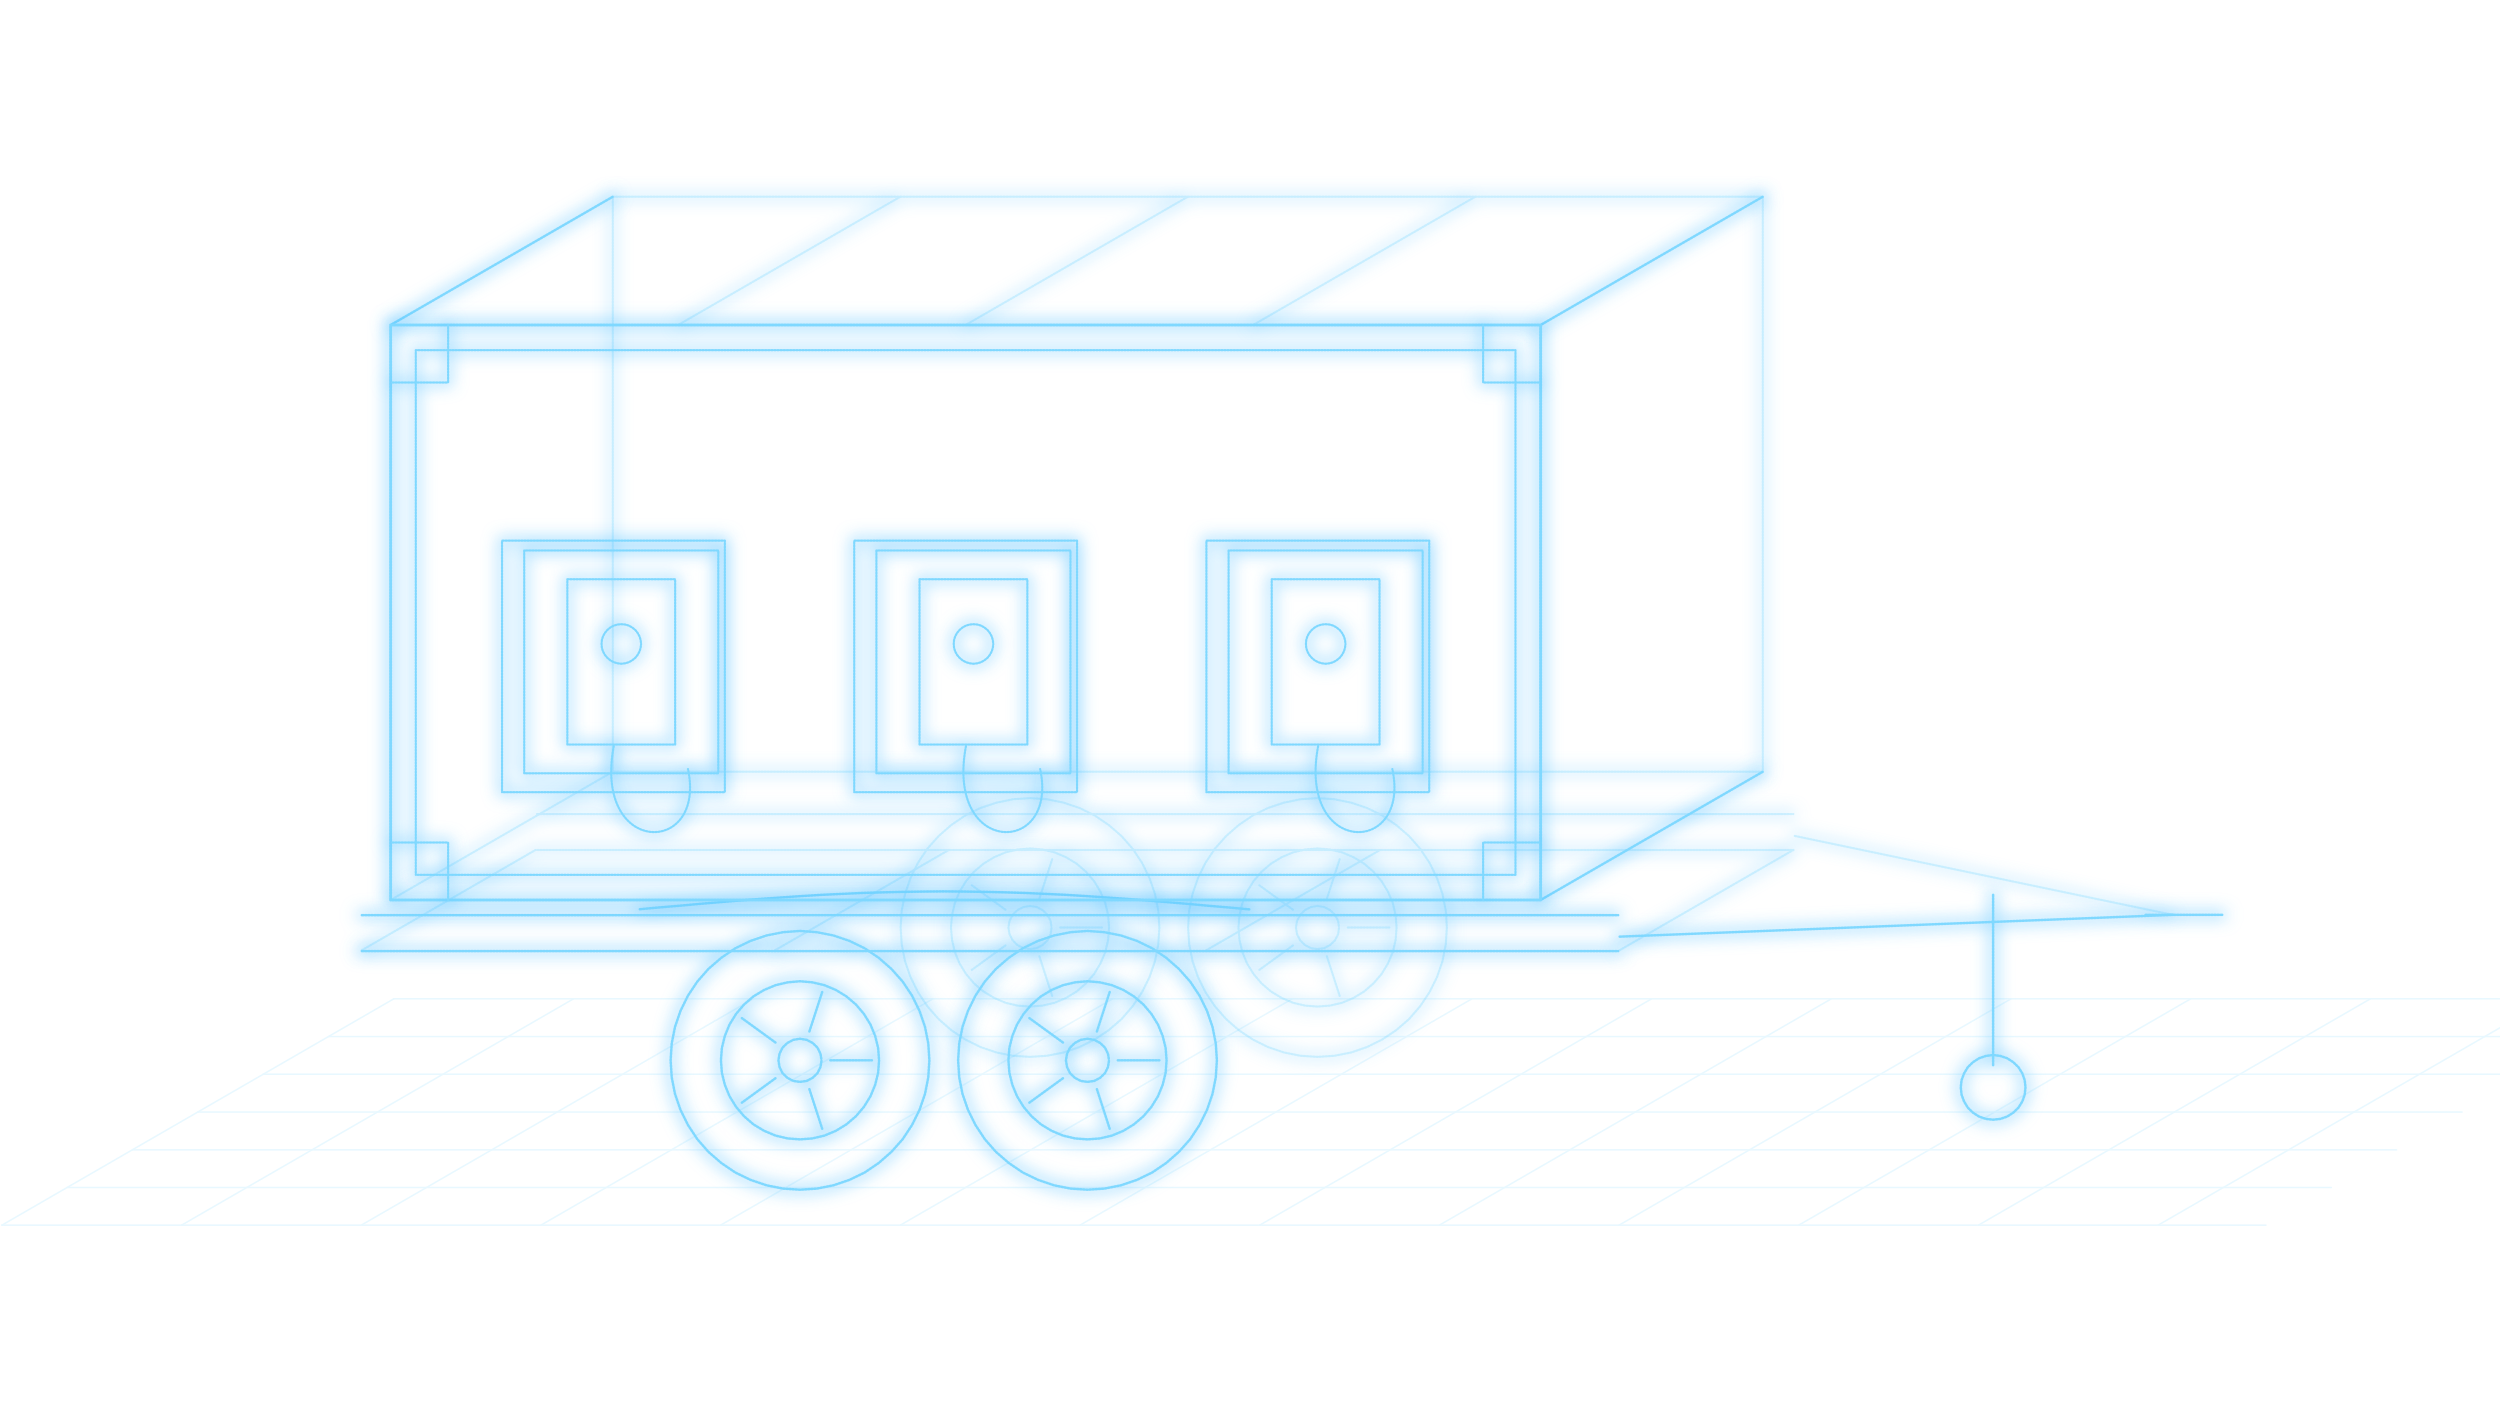
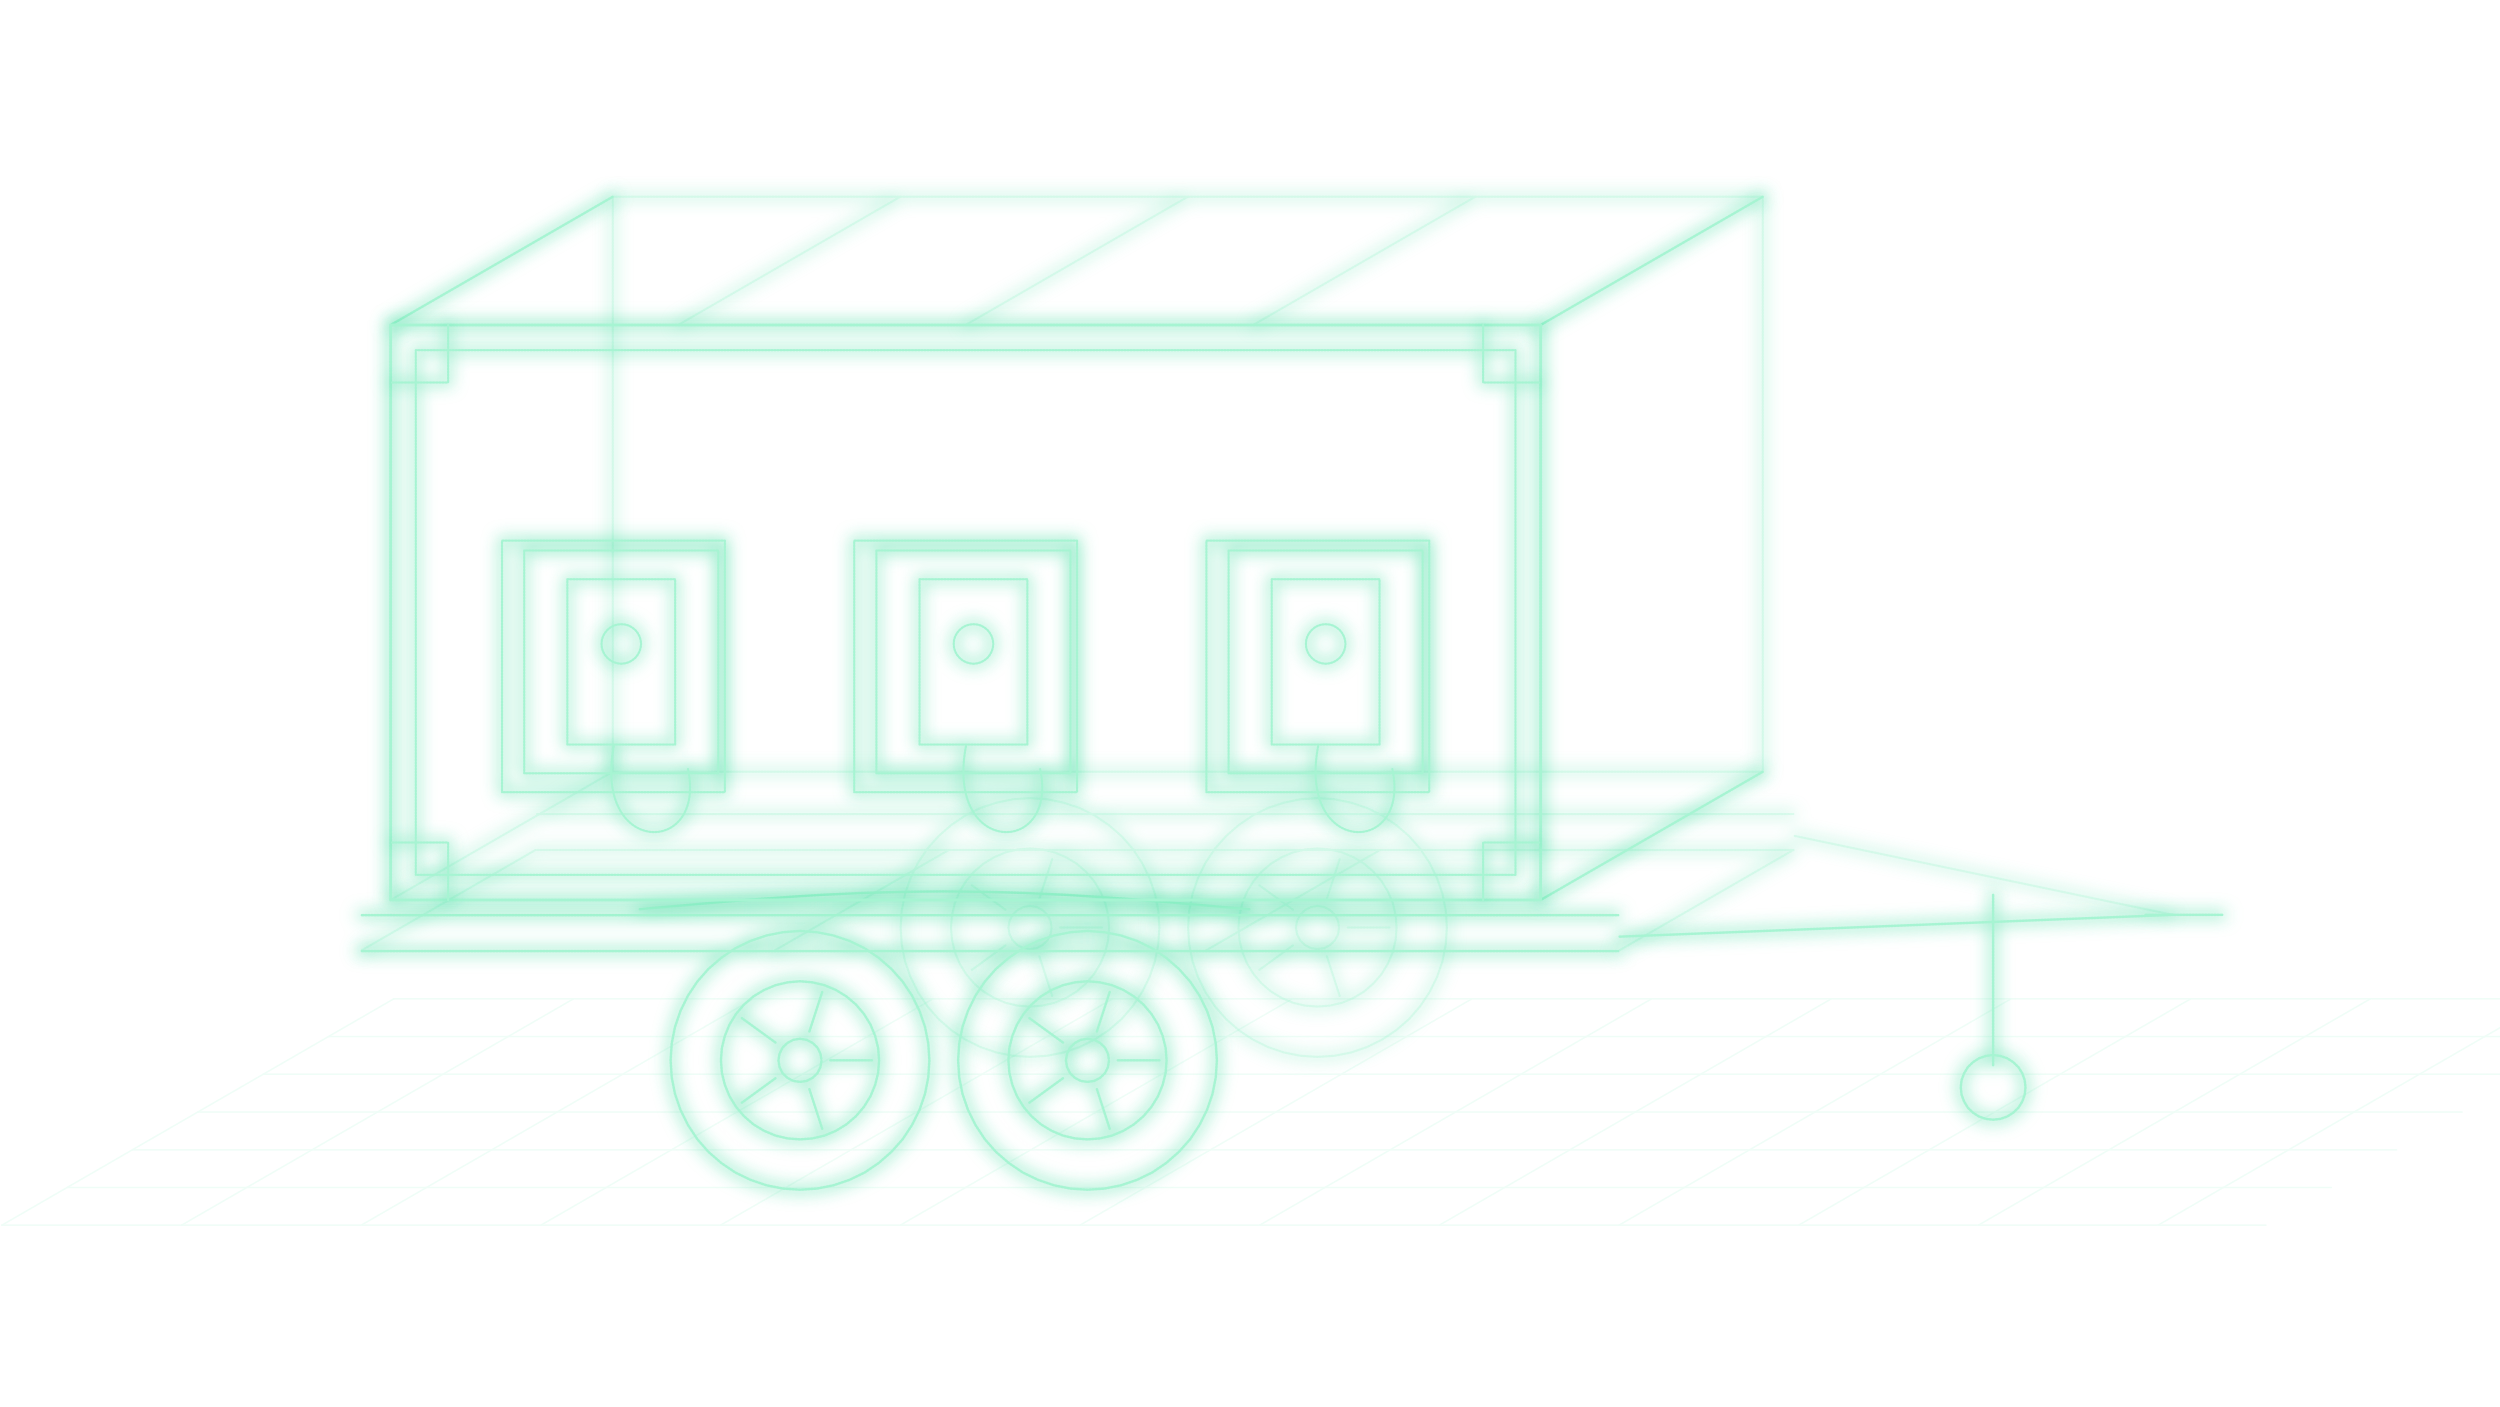
<svg xmlns="http://www.w3.org/2000/svg" viewBox="0 0 1600 900" width="1600" height="900">
  <style>
-     .w { fill: none; stroke: #7fd8ff; stroke-linecap: round; stroke-linejoin: round; }
-     .glow { fill: none; stroke: #3fb8ff; stroke-linecap: round; filter: url(#blur); opacity: .55; }
+     .w { fill: none; stroke: #a6f4d2; stroke-linecap: round; stroke-linejoin: round; }
+     .glow { fill: none; stroke: #2fd896; stroke-linecap: round; filter: url(#blur); opacity: .55; }
    .back { opacity: .32; }
    .faint { opacity: .18; }
-     .t { fill: #7fd8ff; font: 400 30px 'Unbounded', 'Segoe UI', Arial, sans-serif; letter-spacing: .5px; }
-     .node { fill: #eaf8ff; }
+     .t { fill: #a6f4d2; font: 400 30px 'Unbounded', 'Segoe UI', Arial, sans-serif; letter-spacing: .5px; }
+     .node { fill: #f0fff8; }
    .draw { stroke-dasharray: 1; stroke-dashoffset: 1; animation: draw 2.2s cubic-bezier(.4,.1,.2,1) forwards; }
    .fade { opacity: 0; animation: fade 1.2s ease-out 1.6s forwards; }
    .d1 { animation-delay: .1s; } .d2 { animation-delay: .5s; } .d3 { animation-delay: .9s; } .d4 { animation-delay: 1.3s; }
    @keyframes draw { to { stroke-dashoffset: 0; } }
    @keyframes fade { to { opacity: 1; } }
    @media (prefers-reduced-motion: reduce) { .draw { animation: none; stroke-dashoffset: 0; } .fade { animation: none; opacity: 1; } }
  </style>
  <defs>
    <filter id="blur" x="-20%" y="-20%" width="140%" height="140%">
      <feGaussianBlur stdDeviation="5" />
    </filter>
  </defs>
  <g class="w faint" stroke-width="1">
    <path d="M1.2 784.1 L1450.2 784.1" />
    <path d="M43 760 L1492 760" />
    <path d="M84.8 735.9 L1533.8 735.9" />
    <path d="M126.7 711.7 L1575.7 711.7" />
    <path d="M168.5 687.5 L1617.5 687.5" />
    <path d="M210.3 663.4 L1659.3 663.4" />
    <path d="M252.1 639.2 L1701.1 639.2" />
    <path d="M1.2 784.1 L252.1 639.2" />
    <path d="M116.2 784.1 L367.1 639.2" />
    <path d="M231.2 784.1 L482.1 639.2" />
    <path d="M346.2 784.1 L597.1 639.2" />
    <path d="M461.2 784.1 L712.1 639.2" />
    <path d="M576.2 784.1 L827.1 639.2" />
    <path d="M691.2 784.1 L942.1 639.2" />
    <path d="M806.2 784.1 L1057.1 639.2" />
    <path d="M921.2 784.1 L1172.1 639.2" />
    <path d="M1036.2 784.1 L1287.1 639.2" />
    <path d="M1151.2 784.1 L1402.1 639.2" />
    <path d="M1266.2 784.1 L1517.1 639.2" />
    <path d="M1381.2 784.1 L1632.1 639.2" />
  </g>
  <g class="glow back" stroke-width="4.2">
    <path pathLength="1" d="M392.2 493.9 L1128.2 493.9 L1128.2 125.9 L392.2 125.9 Z" />
    <path pathLength="1" d="M250 576 L392.2 493.9" />
    <path pathLength="1" d="M434 208 L576.2 125.9" />
    <path pathLength="1" d="M618 208 L760.2 125.9" />
    <path pathLength="1" d="M802 208 L944.2 125.9" />
    <path pathLength="1" d="M342.7 521 L1147.7 521" />
    <path pathLength="1" d="M342.7 544 L1147.7 544" />
    <path pathLength="1" d="M230.6 608.7 L342.7 544" />
    <path pathLength="1" d="M495.1 608.7 L607.2 544" />
    <path pathLength="1" d="M771.1 608.7 L883.2 544" />
    <path pathLength="1" d="M1035.6 608.7 L1147.7 544" />
    <path pathLength="1" d="M1147.7 534.8 L1390.6 585.5" />
    <path pathLength="1" d="M742 593.6 L741.3 582.8 L739.2 572.2 L735.7 562 L730.9 552.2 L724.9 543.2 L717.8 535.1 L709.6 528 L700.6 521.9 L690.9 517.1 L680.7 513.7 L670 511.5 L659.2 510.8 L648.4 511.5 L637.8 513.7 L627.5 517.1 L617.8 521.9 L608.8 528 L600.7 535.1 L593.5 543.2 L587.5 552.2 L582.7 562 L579.2 572.2 L577.1 582.8 L576.4 593.6 L577.1 604.4 L579.2 615.1 L582.7 625.3 L587.5 635 L593.5 644 L600.7 652.2 L608.8 659.3 L617.8 665.3 L627.5 670.1 L637.8 673.6 L648.4 675.7 L659.2 676.4 L670 675.7 L680.7 673.6 L690.9 670.1 L700.6 665.3 L709.6 659.3 L717.8 652.2 L724.9 644 L730.9 635 L735.7 625.3 L739.2 615.1 L741.3 604.4 Z" />
    <path pathLength="1" d="M709.8 593.6 L709.2 585.7 L707.4 578 L704.3 570.7 L700.2 563.9 L695 557.9 L689 552.7 L682.2 548.6 L674.9 545.5 L667.1 543.7 L659.2 543 L651.3 543.7 L643.6 545.5 L636.3 548.6 L629.5 552.7 L623.4 557.9 L618.3 563.9 L614.1 570.7 L611.1 578 L609.3 585.7 L608.6 593.6 L609.3 601.6 L611.1 609.3 L614.1 616.6 L618.3 623.4 L623.4 629.4 L629.5 634.6 L636.3 638.7 L643.6 641.8 L651.3 643.6 L659.2 644.2 L667.1 643.6 L674.9 641.8 L682.2 638.7 L689 634.6 L695 629.4 L700.2 623.4 L704.3 616.6 L707.4 609.3 L709.2 601.6 Z" />
    <path pathLength="1" d="M673 593.6 L672.4 589.4 L670.4 585.5 L667.3 582.5 L663.5 580.5 L659.2 579.8 L655 580.5 L651.1 582.5 L648.1 585.5 L646.1 589.4 L645.4 593.6 L646.1 597.9 L648.1 601.8 L651.1 604.8 L655 606.8 L659.2 607.4 L663.5 606.8 L667.3 604.8 L670.4 601.8 L672.4 597.9 Z" />
    <path pathLength="1" d="M677.6 593.6 L705.2 593.6" />
    <path pathLength="1" d="M664.9 576.1 L673.4 549.9" />
    <path pathLength="1" d="M644.3 582.8 L622 566.6" />
    <path pathLength="1" d="M644.3 604.5 L622 620.7" />
    <path pathLength="1" d="M664.9 611.1 L673.4 637.4" />
    <path pathLength="1" d="M926 593.6 L925.3 582.8 L923.2 572.2 L919.7 562 L914.9 552.2 L908.9 543.2 L901.8 535.1 L893.6 528 L884.6 521.9 L874.9 517.1 L864.7 513.7 L854 511.5 L843.2 510.8 L832.4 511.5 L821.8 513.7 L811.5 517.1 L801.8 521.9 L792.8 528 L784.7 535.1 L777.5 543.2 L771.5 552.2 L766.7 562 L763.2 572.2 L761.1 582.8 L760.4 593.6 L761.1 604.4 L763.2 615.1 L766.7 625.3 L771.5 635 L777.5 644 L784.7 652.2 L792.8 659.3 L801.8 665.3 L811.5 670.1 L821.8 673.6 L832.4 675.7 L843.2 676.4 L854 675.7 L864.7 673.6 L874.9 670.1 L884.6 665.3 L893.6 659.3 L901.8 652.2 L908.9 644 L914.9 635 L919.7 625.3 L923.2 615.1 L925.3 604.4 Z" />
    <path pathLength="1" d="M893.8 593.6 L893.2 585.7 L891.4 578 L888.3 570.7 L884.2 563.9 L879 557.9 L873 552.7 L866.2 548.6 L858.9 545.5 L851.1 543.7 L843.2 543 L835.3 543.7 L827.6 545.5 L820.3 548.6 L813.5 552.7 L807.4 557.9 L802.3 563.9 L798.1 570.7 L795.1 578 L793.3 585.7 L792.6 593.6 L793.3 601.6 L795.1 609.3 L798.1 616.6 L802.3 623.4 L807.4 629.4 L813.5 634.6 L820.3 638.7 L827.6 641.8 L835.3 643.6 L843.2 644.2 L851.1 643.6 L858.9 641.8 L866.2 638.7 L873 634.6 L879 629.4 L884.2 623.4 L888.3 616.6 L891.4 609.3 L893.2 601.6 Z" />
    <path pathLength="1" d="M857 593.6 L856.4 589.4 L854.4 585.5 L851.3 582.5 L847.5 580.5 L843.2 579.8 L839 580.5 L835.1 582.5 L832.1 585.5 L830.1 589.4 L829.4 593.6 L830.1 597.9 L832.1 601.8 L835.1 604.8 L839 606.8 L843.2 607.4 L847.5 606.8 L851.3 604.8 L854.4 601.8 L856.4 597.9 Z" />
    <path pathLength="1" d="M861.6 593.6 L889.2 593.6" />
    <path pathLength="1" d="M848.9 576.1 L857.4 549.9" />
    <path pathLength="1" d="M828.3 582.8 L806 566.6" />
    <path pathLength="1" d="M828.3 604.5 L806 620.7" />
    <path pathLength="1" d="M848.9 611.1 L857.4 637.4" />
  </g>
  <g class="w draw d1 back" stroke-width="1.4">
    <path pathLength="1" d="M392.2 493.9 L1128.2 493.9 L1128.2 125.9 L392.2 125.9 Z" />
    <path pathLength="1" d="M250 576 L392.2 493.9" />
    <path pathLength="1" d="M434 208 L576.2 125.9" />
    <path pathLength="1" d="M618 208 L760.2 125.9" />
    <path pathLength="1" d="M802 208 L944.2 125.9" />
    <path pathLength="1" d="M342.7 521 L1147.7 521" />
    <path pathLength="1" d="M342.7 544 L1147.7 544" />
    <path pathLength="1" d="M230.6 608.7 L342.7 544" />
    <path pathLength="1" d="M495.1 608.7 L607.2 544" />
    <path pathLength="1" d="M771.1 608.7 L883.2 544" />
    <path pathLength="1" d="M1035.6 608.7 L1147.7 544" />
    <path pathLength="1" d="M1147.7 534.8 L1390.6 585.5" />
    <path pathLength="1" d="M742 593.6 L741.3 582.8 L739.2 572.2 L735.7 562 L730.9 552.2 L724.9 543.2 L717.8 535.1 L709.6 528 L700.6 521.9 L690.9 517.1 L680.7 513.7 L670 511.5 L659.2 510.8 L648.4 511.5 L637.8 513.7 L627.5 517.1 L617.8 521.9 L608.8 528 L600.7 535.1 L593.5 543.2 L587.5 552.2 L582.7 562 L579.2 572.2 L577.1 582.8 L576.4 593.6 L577.1 604.4 L579.2 615.1 L582.7 625.3 L587.5 635 L593.5 644 L600.7 652.2 L608.8 659.3 L617.8 665.3 L627.5 670.1 L637.8 673.6 L648.4 675.7 L659.2 676.4 L670 675.7 L680.7 673.6 L690.9 670.1 L700.6 665.3 L709.6 659.3 L717.8 652.2 L724.9 644 L730.9 635 L735.7 625.3 L739.2 615.1 L741.3 604.4 Z" />
    <path pathLength="1" d="M709.8 593.6 L709.2 585.7 L707.4 578 L704.3 570.7 L700.2 563.9 L695 557.9 L689 552.7 L682.2 548.6 L674.9 545.5 L667.1 543.7 L659.2 543 L651.3 543.7 L643.6 545.5 L636.3 548.6 L629.5 552.7 L623.4 557.9 L618.3 563.9 L614.1 570.7 L611.1 578 L609.3 585.7 L608.6 593.6 L609.3 601.6 L611.1 609.3 L614.1 616.6 L618.3 623.4 L623.4 629.4 L629.5 634.6 L636.3 638.7 L643.6 641.8 L651.3 643.6 L659.2 644.2 L667.1 643.6 L674.9 641.8 L682.2 638.7 L689 634.6 L695 629.4 L700.2 623.4 L704.3 616.6 L707.4 609.3 L709.2 601.6 Z" />
    <path pathLength="1" d="M673 593.6 L672.4 589.4 L670.4 585.5 L667.3 582.5 L663.5 580.5 L659.2 579.8 L655 580.5 L651.1 582.5 L648.1 585.5 L646.1 589.4 L645.4 593.6 L646.1 597.9 L648.1 601.8 L651.1 604.8 L655 606.8 L659.2 607.4 L663.5 606.8 L667.3 604.8 L670.4 601.8 L672.4 597.9 Z" />
    <path pathLength="1" d="M677.6 593.6 L705.2 593.6" />
    <path pathLength="1" d="M664.9 576.1 L673.4 549.9" />
    <path pathLength="1" d="M644.3 582.8 L622 566.6" />
    <path pathLength="1" d="M644.3 604.5 L622 620.7" />
    <path pathLength="1" d="M664.9 611.1 L673.4 637.4" />
    <path pathLength="1" d="M926 593.6 L925.3 582.8 L923.2 572.2 L919.7 562 L914.9 552.2 L908.9 543.2 L901.8 535.1 L893.6 528 L884.6 521.9 L874.9 517.1 L864.7 513.7 L854 511.5 L843.2 510.8 L832.4 511.5 L821.8 513.7 L811.5 517.1 L801.8 521.9 L792.8 528 L784.7 535.1 L777.5 543.2 L771.5 552.2 L766.7 562 L763.2 572.2 L761.1 582.8 L760.4 593.6 L761.1 604.4 L763.2 615.1 L766.7 625.3 L771.5 635 L777.5 644 L784.7 652.2 L792.8 659.3 L801.8 665.3 L811.5 670.1 L821.8 673.6 L832.4 675.7 L843.2 676.4 L854 675.7 L864.7 673.6 L874.9 670.1 L884.6 665.3 L893.6 659.3 L901.8 652.2 L908.9 644 L914.9 635 L919.7 625.3 L923.2 615.1 L925.3 604.4 Z" />
    <path pathLength="1" d="M893.8 593.6 L893.2 585.7 L891.4 578 L888.3 570.7 L884.2 563.9 L879 557.9 L873 552.7 L866.2 548.6 L858.9 545.5 L851.1 543.7 L843.2 543 L835.3 543.7 L827.6 545.5 L820.3 548.6 L813.5 552.7 L807.4 557.9 L802.3 563.9 L798.1 570.7 L795.1 578 L793.3 585.7 L792.6 593.6 L793.3 601.6 L795.1 609.3 L798.1 616.6 L802.3 623.4 L807.4 629.4 L813.5 634.6 L820.3 638.7 L827.6 641.8 L835.3 643.6 L843.2 644.2 L851.1 643.6 L858.9 641.8 L866.2 638.7 L873 634.6 L879 629.4 L884.2 623.4 L888.3 616.6 L891.4 609.3 L893.2 601.6 Z" />
    <path pathLength="1" d="M857 593.6 L856.4 589.4 L854.4 585.5 L851.3 582.5 L847.5 580.5 L843.2 579.8 L839 580.5 L835.1 582.5 L832.1 585.5 L830.1 589.4 L829.4 593.6 L830.1 597.9 L832.1 601.8 L835.1 604.8 L839 606.8 L843.2 607.4 L847.5 606.8 L851.3 604.8 L854.4 601.8 L856.4 597.9 Z" />
    <path pathLength="1" d="M861.6 593.6 L889.2 593.6" />
    <path pathLength="1" d="M848.9 576.1 L857.4 549.9" />
    <path pathLength="1" d="M828.3 582.8 L806 566.6" />
    <path pathLength="1" d="M828.3 604.5 L806 620.7" />
    <path pathLength="1" d="M848.9 611.1 L857.4 637.4" />
  </g>
  <g class="glow " stroke-width="4.8">
    <path pathLength="1" d="M230.6 585.7 L1035.6 585.7" />
    <path pathLength="1" d="M230.6 608.7 L1035.6 608.7" />
    <path pathLength="1" d="M1035.6 599.5 L1390.6 585.5" />
    <path pathLength="1" d="M1372.2 585.5 L1422.8 585.5" />
    <path pathLength="1" d="M1275.6 571.7 L1275.6 682.1" />
    <path pathLength="1" d="M1296.3 695.9 L1295.8 691.3 L1294.3 687 L1291.8 683 L1288.5 679.8 L1284.6 677.3 L1280.2 675.8 L1275.6 675.2 L1271 675.8 L1266.6 677.3 L1262.7 679.8 L1259.4 683 L1257 687 L1255.4 691.3 L1254.9 695.9 L1255.4 700.6 L1257 704.9 L1259.4 708.9 L1262.7 712.1 L1266.6 714.6 L1271 716.1 L1275.6 716.6 L1280.2 716.1 L1284.6 714.6 L1288.5 712.1 L1291.8 708.9 L1294.3 704.9 L1295.8 700.6 Z" />
    <path pathLength="1" d="M594.8 678.6 L594.1 667.8 L592 657.2 L588.5 647 L583.7 637.2 L577.7 628.2 L570.5 620.1 L562.4 613 L553.4 606.9 L543.7 602.2 L533.4 598.7 L522.8 596.6 L512 595.8 L501.2 596.6 L490.6 598.7 L480.3 602.2 L470.6 606.9 L461.6 613 L453.4 620.1 L446.3 628.2 L440.3 637.2 L435.5 647 L432 657.2 L429.9 667.8 L429.2 678.6 L429.9 689.5 L432 700.1 L435.5 710.3 L440.3 720 L446.3 729.1 L453.4 737.2 L461.6 744.3 L470.6 750.4 L480.3 755.1 L490.6 758.6 L501.2 760.7 L512 761.4 L522.8 760.7 L533.4 758.6 L543.7 755.1 L553.4 750.4 L562.4 744.3 L570.5 737.2 L577.7 729.1 L583.7 720 L588.5 710.3 L592 700.1 L594.1 689.5 Z" />
    <path pathLength="1" d="M562.6 678.6 L562 670.7 L560.1 663 L557.1 655.7 L552.9 648.9 L547.8 642.9 L541.7 637.7 L535 633.6 L527.6 630.5 L519.9 628.7 L512 628 L504.1 628.7 L496.4 630.5 L489 633.6 L482.2 637.7 L476.2 642.9 L471.1 648.9 L466.9 655.7 L463.9 663 L462 670.7 L461.4 678.6 L462 686.6 L463.9 694.3 L466.9 701.6 L471.1 708.4 L476.2 714.4 L482.2 719.6 L489 723.7 L496.4 726.8 L504.1 728.6 L512 729.2 L519.9 728.6 L527.6 726.8 L535 723.7 L541.7 719.6 L547.8 714.4 L552.9 708.4 L557.1 701.6 L560.1 694.3 L562 686.6 Z" />
    <path pathLength="1" d="M525.8 678.6 L525.1 674.4 L523.2 670.5 L520.1 667.5 L516.3 665.5 L512 664.8 L507.7 665.5 L503.9 667.5 L500.8 670.5 L498.9 674.4 L498.2 678.6 L498.9 682.9 L500.8 686.8 L503.9 689.8 L507.7 691.8 L512 692.4 L516.3 691.8 L520.1 689.8 L523.2 686.8 L525.1 682.9 Z" />
    <path pathLength="1" d="M530.4 678.6 L558 678.6" />
    <path pathLength="1" d="M517.7 661.1 L526.2 634.9" />
    <path pathLength="1" d="M497.1 667.8 L474.8 651.6" />
    <path pathLength="1" d="M497.1 689.5 L474.8 705.7" />
    <path pathLength="1" d="M517.7 696.1 L526.2 722.4" />
    <path pathLength="1" d="M778.8 678.6 L778.1 667.8 L776 657.2 L772.5 647 L767.7 637.2 L761.7 628.2 L754.5 620.1 L746.4 613 L737.4 606.9 L727.7 602.2 L717.4 598.7 L706.8 596.6 L696 595.8 L685.2 596.6 L674.6 598.7 L664.3 602.2 L654.6 606.9 L645.6 613 L637.4 620.1 L630.3 628.2 L624.3 637.2 L619.5 647 L616 657.2 L613.9 667.8 L613.2 678.6 L613.9 689.5 L616 700.1 L619.5 710.3 L624.3 720 L630.3 729.1 L637.4 737.2 L645.6 744.3 L654.6 750.4 L664.3 755.1 L674.6 758.6 L685.2 760.7 L696 761.4 L706.8 760.7 L717.4 758.6 L727.7 755.1 L737.4 750.4 L746.4 744.3 L754.5 737.2 L761.7 729.1 L767.7 720 L772.5 710.3 L776 700.1 L778.1 689.5 Z" />
    <path pathLength="1" d="M746.6 678.6 L746 670.7 L744.1 663 L741.1 655.7 L736.9 648.9 L731.8 642.9 L725.7 637.7 L719 633.6 L711.6 630.5 L703.9 628.7 L696 628 L688.1 628.7 L680.4 630.5 L673 633.6 L666.2 637.7 L660.2 642.9 L655.1 648.9 L650.9 655.7 L647.9 663 L646 670.7 L645.4 678.6 L646 686.6 L647.9 694.3 L650.9 701.6 L655.1 708.4 L660.2 714.4 L666.2 719.6 L673 723.7 L680.4 726.8 L688.1 728.6 L696 729.2 L703.9 728.6 L711.6 726.8 L719 723.7 L725.7 719.6 L731.8 714.4 L736.9 708.4 L741.1 701.6 L744.1 694.3 L746 686.6 Z" />
    <path pathLength="1" d="M709.8 678.6 L709.1 674.4 L707.2 670.5 L704.1 667.5 L700.3 665.5 L696 664.8 L691.7 665.5 L687.9 667.5 L684.8 670.5 L682.9 674.4 L682.2 678.6 L682.9 682.9 L684.8 686.8 L687.9 689.8 L691.7 691.8 L696 692.4 L700.3 691.8 L704.1 689.8 L707.2 686.8 L709.1 682.9 Z" />
    <path pathLength="1" d="M714.4 678.6 L742 678.6" />
    <path pathLength="1" d="M701.7 661.1 L710.2 634.9" />
    <path pathLength="1" d="M681.1 667.8 L658.8 651.6" />
    <path pathLength="1" d="M681.1 689.5 L658.8 705.7" />
    <path pathLength="1" d="M701.7 696.1 L710.2 722.4" />
    <path pathLength="1" d="M408.5 582 L421.5 580.8 L434.6 579.7 L447.6 578.5 L460.6 577.4 L473.7 576.3 L486.7 575.3 L499.7 574.4 L512.8 573.5 L525.8 572.7 L538.8 572.1 L551.9 571.5 L564.9 571.1 L577.9 570.8 L591 570.6 L604 570.5 L617 570.6 L630.1 570.8 L643.1 571.1 L656.1 571.5 L669.2 572.1 L682.2 572.7 L695.2 573.5 L708.3 574.4 L721.3 575.3 L734.3 576.3 L747.4 577.4 L760.4 578.5 L773.4 579.7 L786.5 580.8 L799.5 582" />
  </g>
  <g class="w draw d1 " stroke-width="1.6">
    <path pathLength="1" d="M230.6 585.7 L1035.6 585.7" />
    <path pathLength="1" d="M230.6 608.7 L1035.6 608.7" />
    <path pathLength="1" d="M1035.6 599.5 L1390.6 585.5" />
    <path pathLength="1" d="M1372.2 585.5 L1422.8 585.5" />
    <path pathLength="1" d="M1275.6 571.7 L1275.6 682.1" />
    <path pathLength="1" d="M1296.3 695.9 L1295.8 691.3 L1294.3 687 L1291.8 683 L1288.5 679.8 L1284.6 677.3 L1280.2 675.8 L1275.6 675.2 L1271 675.8 L1266.6 677.3 L1262.7 679.8 L1259.4 683 L1257 687 L1255.4 691.3 L1254.9 695.9 L1255.4 700.6 L1257 704.9 L1259.4 708.9 L1262.7 712.1 L1266.6 714.6 L1271 716.1 L1275.6 716.6 L1280.2 716.1 L1284.6 714.6 L1288.5 712.1 L1291.8 708.9 L1294.3 704.9 L1295.8 700.6 Z" />
    <path pathLength="1" d="M594.8 678.6 L594.1 667.8 L592 657.2 L588.5 647 L583.7 637.2 L577.7 628.2 L570.5 620.1 L562.4 613 L553.4 606.9 L543.7 602.2 L533.4 598.7 L522.8 596.6 L512 595.8 L501.2 596.6 L490.6 598.7 L480.3 602.2 L470.6 606.9 L461.6 613 L453.4 620.1 L446.3 628.2 L440.3 637.2 L435.5 647 L432 657.2 L429.9 667.8 L429.2 678.6 L429.9 689.5 L432 700.1 L435.5 710.3 L440.3 720 L446.3 729.1 L453.4 737.2 L461.6 744.3 L470.6 750.4 L480.3 755.1 L490.6 758.6 L501.2 760.7 L512 761.4 L522.8 760.7 L533.4 758.6 L543.7 755.1 L553.4 750.4 L562.4 744.3 L570.5 737.2 L577.7 729.1 L583.7 720 L588.5 710.3 L592 700.1 L594.1 689.5 Z" />
    <path pathLength="1" d="M562.6 678.6 L562 670.7 L560.1 663 L557.1 655.7 L552.9 648.9 L547.8 642.9 L541.7 637.7 L535 633.6 L527.6 630.5 L519.9 628.7 L512 628 L504.1 628.7 L496.4 630.5 L489 633.6 L482.2 637.7 L476.2 642.9 L471.1 648.9 L466.9 655.7 L463.9 663 L462 670.7 L461.4 678.6 L462 686.6 L463.9 694.3 L466.9 701.6 L471.1 708.4 L476.2 714.4 L482.2 719.6 L489 723.7 L496.4 726.8 L504.1 728.6 L512 729.2 L519.9 728.6 L527.6 726.8 L535 723.7 L541.7 719.6 L547.8 714.4 L552.9 708.4 L557.1 701.6 L560.1 694.3 L562 686.6 Z" />
    <path pathLength="1" d="M525.8 678.6 L525.1 674.4 L523.2 670.5 L520.1 667.5 L516.3 665.5 L512 664.8 L507.7 665.5 L503.9 667.5 L500.8 670.5 L498.9 674.4 L498.2 678.6 L498.9 682.9 L500.8 686.8 L503.9 689.8 L507.7 691.8 L512 692.4 L516.3 691.8 L520.1 689.8 L523.2 686.8 L525.1 682.9 Z" />
    <path pathLength="1" d="M530.4 678.6 L558 678.6" />
    <path pathLength="1" d="M517.7 661.1 L526.2 634.9" />
    <path pathLength="1" d="M497.1 667.8 L474.8 651.6" />
    <path pathLength="1" d="M497.1 689.5 L474.8 705.7" />
    <path pathLength="1" d="M517.7 696.1 L526.2 722.4" />
    <path pathLength="1" d="M778.8 678.6 L778.1 667.8 L776 657.2 L772.5 647 L767.7 637.2 L761.7 628.2 L754.5 620.1 L746.4 613 L737.4 606.9 L727.7 602.2 L717.4 598.7 L706.8 596.6 L696 595.8 L685.2 596.6 L674.6 598.7 L664.3 602.2 L654.6 606.9 L645.6 613 L637.4 620.1 L630.3 628.2 L624.3 637.2 L619.5 647 L616 657.2 L613.9 667.8 L613.2 678.6 L613.9 689.5 L616 700.1 L619.5 710.3 L624.3 720 L630.3 729.1 L637.4 737.2 L645.6 744.3 L654.6 750.4 L664.3 755.1 L674.6 758.6 L685.2 760.7 L696 761.4 L706.8 760.7 L717.4 758.6 L727.7 755.1 L737.4 750.4 L746.4 744.3 L754.5 737.2 L761.7 729.1 L767.7 720 L772.5 710.3 L776 700.1 L778.1 689.5 Z" />
    <path pathLength="1" d="M746.6 678.6 L746 670.7 L744.1 663 L741.1 655.7 L736.9 648.9 L731.8 642.9 L725.7 637.7 L719 633.6 L711.6 630.5 L703.9 628.7 L696 628 L688.1 628.7 L680.4 630.5 L673 633.6 L666.2 637.7 L660.2 642.9 L655.1 648.9 L650.9 655.7 L647.9 663 L646 670.7 L645.4 678.6 L646 686.6 L647.9 694.3 L650.9 701.6 L655.1 708.4 L660.2 714.4 L666.2 719.6 L673 723.7 L680.4 726.8 L688.1 728.6 L696 729.2 L703.9 728.6 L711.6 726.8 L719 723.7 L725.7 719.6 L731.8 714.4 L736.9 708.4 L741.1 701.6 L744.1 694.3 L746 686.6 Z" />
    <path pathLength="1" d="M709.8 678.6 L709.1 674.4 L707.2 670.5 L704.1 667.5 L700.3 665.5 L696 664.8 L691.7 665.5 L687.9 667.5 L684.8 670.5 L682.9 674.4 L682.2 678.6 L682.9 682.9 L684.8 686.8 L687.9 689.8 L691.7 691.8 L696 692.4 L700.3 691.8 L704.1 689.8 L707.2 686.8 L709.1 682.9 Z" />
    <path pathLength="1" d="M714.4 678.6 L742 678.6" />
    <path pathLength="1" d="M701.7 661.1 L710.2 634.9" />
    <path pathLength="1" d="M681.1 667.8 L658.8 651.6" />
    <path pathLength="1" d="M681.1 689.5 L658.8 705.7" />
    <path pathLength="1" d="M701.7 696.1 L710.2 722.4" />
    <path pathLength="1" d="M408.5 582 L421.5 580.8 L434.6 579.7 L447.6 578.5 L460.6 577.4 L473.7 576.3 L486.7 575.3 L499.7 574.4 L512.8 573.5 L525.8 572.7 L538.8 572.1 L551.9 571.5 L564.9 571.1 L577.9 570.8 L591 570.6 L604 570.5 L617 570.6 L630.1 570.8 L643.1 571.1 L656.1 571.5 L669.2 572.1 L682.2 572.7 L695.2 573.5 L708.3 574.4 L721.3 575.3 L734.3 576.3 L747.4 577.4 L760.4 578.5 L773.4 579.7 L786.5 580.8 L799.5 582" />
  </g>
  <g class="glow " stroke-width="4.8">
    <path pathLength="1" d="M986 576 L1128.2 493.9" />
    <path pathLength="1" d="M986 208 L1128.2 125.9" />
    <path pathLength="1" d="M250 208 L392.2 125.9" />
  </g>
  <g class="w draw d2 " stroke-width="1.6">
    <path pathLength="1" d="M986 576 L1128.2 493.9" />
    <path pathLength="1" d="M986 208 L1128.2 125.9" />
    <path pathLength="1" d="M250 208 L392.2 125.9" />
  </g>
  <g class="glow " stroke-width="5.7">
    <path pathLength="1" d="M250 576 L986 576 L986 208 L250 208 Z" />
  </g>
  <g class="w draw d2 " stroke-width="1.9">
    <path pathLength="1" d="M250 576 L986 576 L986 208 L250 208 Z" />
  </g>
  <g class="glow " stroke-width="4.2">
    <path pathLength="1" d="M266.1 559.9 L969.9 559.9 L969.9 224.1 L266.1 224.1 Z" />
    <path pathLength="1" d="M250 539.2 L286.8 539.2 L286.8 576" />
    <path pathLength="1" d="M986 539.2 L949.2 539.2 L949.2 576" />
    <path pathLength="1" d="M986 244.8 L949.2 244.8 L949.2 208" />
    <path pathLength="1" d="M250 244.8 L286.8 244.8 L286.8 208" />
    <path pathLength="1" d="M321.3 507 L463.9 507 L463.9 346 L321.3 346 Z" />
    <path pathLength="1" d="M335.5 494.9 L459.7 494.9 L459.7 352.3 L335.5 352.3 Z" />
    <path pathLength="1" d="M363.1 476.5 L432.1 476.5 L432.1 370.7 L363.1 370.7 Z" />
    <path pathLength="1" d="M410.3 412.1 L410 409.6 L409.3 407.3 L408.1 405.1 L406.6 403.2 L404.6 401.6 L402.5 400.4 L400.1 399.7 L397.6 399.5 L395.2 399.7 L392.8 400.4 L390.6 401.6 L388.7 403.2 L387.1 405.1 L385.9 407.3 L385.2 409.6 L385 412.1 L385.2 414.6 L385.9 416.9 L387.1 419.1 L388.7 421 L390.6 422.6 L392.8 423.8 L395.2 424.5 L397.6 424.8 L400.1 424.5 L402.5 423.8 L404.6 422.6 L406.6 421 L408.1 419.1 L409.3 416.9 L410 414.6 Z" />
    <path pathLength="1" d="M393 476.5 C378.8 548.4 452.4 548.4 440.3 492.2" />
    <path pathLength="1" d="M546.7 507 L689.3 507 L689.3 346 L546.7 346 Z" />
    <path pathLength="1" d="M560.9 494.9 L685.1 494.9 L685.1 352.3 L560.9 352.3 Z" />
    <path pathLength="1" d="M588.5 476.5 L657.5 476.5 L657.5 370.7 L588.5 370.7 Z" />
    <path pathLength="1" d="M635.7 412.1 L635.4 409.6 L634.7 407.3 L633.5 405.1 L632 403.2 L630 401.6 L627.9 400.4 L625.5 399.7 L623 399.5 L620.6 399.7 L618.2 400.4 L616 401.6 L614.1 403.2 L612.5 405.1 L611.3 407.3 L610.6 409.6 L610.4 412.1 L610.6 414.6 L611.3 416.9 L612.5 419.1 L614.1 421 L616 422.6 L618.2 423.8 L620.6 424.5 L623 424.8 L625.5 424.5 L627.9 423.8 L630 422.6 L632 421 L633.5 419.1 L634.7 416.9 L635.4 414.6 Z" />
    <path pathLength="1" d="M618.4 476.5 C604.2 548.4 677.8 548.4 665.7 492.2" />
    <path pathLength="1" d="M772.1 507 L914.7 507 L914.7 346 L772.1 346 Z" />
    <path pathLength="1" d="M786.3 494.9 L910.5 494.9 L910.5 352.3 L786.3 352.3 Z" />
    <path pathLength="1" d="M813.9 476.5 L882.9 476.5 L882.9 370.7 L813.9 370.7 Z" />
    <path pathLength="1" d="M861.1 412.1 L860.8 409.6 L860.1 407.3 L858.9 405.1 L857.4 403.2 L855.4 401.6 L853.3 400.4 L850.9 399.7 L848.4 399.5 L846 399.7 L843.6 400.4 L841.4 401.6 L839.5 403.2 L837.9 405.1 L836.7 407.3 L836 409.6 L835.8 412.1 L836 414.6 L836.7 416.9 L837.9 419.1 L839.5 421 L841.4 422.6 L843.6 423.8 L846 424.5 L848.4 424.8 L850.9 424.5 L853.3 423.8 L855.4 422.6 L857.4 421 L858.9 419.1 L860.1 416.9 L860.8 414.6 Z" />
    <path pathLength="1" d="M843.8 476.5 C829.6 548.4 903.2 548.4 891.1 492.2" />
  </g>
  <g class="w draw d3 " stroke-width="1.4">
    <path pathLength="1" d="M266.1 559.9 L969.9 559.9 L969.9 224.1 L266.1 224.1 Z" />
    <path pathLength="1" d="M250 539.2 L286.8 539.2 L286.8 576" />
    <path pathLength="1" d="M986 539.2 L949.2 539.2 L949.2 576" />
    <path pathLength="1" d="M986 244.8 L949.2 244.8 L949.2 208" />
    <path pathLength="1" d="M250 244.8 L286.8 244.8 L286.8 208" />
    <path pathLength="1" d="M321.3 507 L463.9 507 L463.9 346 L321.3 346 Z" />
    <path pathLength="1" d="M335.5 494.9 L459.7 494.9 L459.7 352.3 L335.5 352.3 Z" />
    <path pathLength="1" d="M363.1 476.5 L432.1 476.5 L432.1 370.7 L363.1 370.7 Z" />
    <path pathLength="1" d="M410.3 412.1 L410 409.6 L409.3 407.3 L408.1 405.1 L406.6 403.2 L404.6 401.6 L402.5 400.4 L400.1 399.7 L397.6 399.5 L395.2 399.7 L392.8 400.4 L390.6 401.6 L388.7 403.2 L387.1 405.1 L385.9 407.3 L385.2 409.6 L385 412.1 L385.2 414.6 L385.9 416.9 L387.1 419.1 L388.7 421 L390.6 422.6 L392.8 423.8 L395.2 424.5 L397.6 424.8 L400.1 424.5 L402.5 423.8 L404.6 422.6 L406.6 421 L408.1 419.1 L409.3 416.9 L410 414.6 Z" />
    <path pathLength="1" d="M393 476.5 C378.8 548.4 452.4 548.4 440.3 492.2" />
    <path pathLength="1" d="M546.7 507 L689.3 507 L689.3 346 L546.7 346 Z" />
    <path pathLength="1" d="M560.9 494.9 L685.1 494.9 L685.1 352.3 L560.9 352.3 Z" />
    <path pathLength="1" d="M588.5 476.5 L657.5 476.5 L657.5 370.7 L588.5 370.7 Z" />
    <path pathLength="1" d="M635.7 412.1 L635.4 409.6 L634.7 407.3 L633.5 405.1 L632 403.2 L630 401.6 L627.9 400.4 L625.5 399.7 L623 399.5 L620.6 399.7 L618.2 400.4 L616 401.6 L614.1 403.2 L612.5 405.1 L611.3 407.3 L610.6 409.6 L610.4 412.1 L610.6 414.6 L611.3 416.9 L612.5 419.1 L614.1 421 L616 422.6 L618.2 423.8 L620.6 424.5 L623 424.8 L625.5 424.5 L627.9 423.8 L630 422.6 L632 421 L633.5 419.1 L634.7 416.9 L635.4 414.6 Z" />
    <path pathLength="1" d="M618.4 476.5 C604.2 548.4 677.8 548.4 665.7 492.2" />
    <path pathLength="1" d="M772.1 507 L914.7 507 L914.7 346 L772.1 346 Z" />
    <path pathLength="1" d="M786.3 494.9 L910.5 494.9 L910.5 352.3 L786.3 352.3 Z" />
    <path pathLength="1" d="M813.9 476.5 L882.9 476.5 L882.9 370.7 L813.9 370.7 Z" />
    <path pathLength="1" d="M861.1 412.1 L860.8 409.6 L860.1 407.3 L858.9 405.1 L857.4 403.2 L855.4 401.6 L853.3 400.4 L850.9 399.7 L848.4 399.5 L846 399.7 L843.6 400.4 L841.4 401.6 L839.5 403.2 L837.9 405.1 L836.7 407.3 L836 409.6 L835.8 412.1 L836 414.6 L836.7 416.9 L837.9 419.1 L839.5 421 L841.4 422.6 L843.6 423.8 L846 424.5 L848.4 424.8 L850.9 424.5 L853.3 423.8 L855.4 422.6 L857.4 421 L858.9 419.1 L860.1 416.9 L860.8 414.6 Z" />
    <path pathLength="1" d="M843.8 476.5 C829.6 548.4 903.2 548.4 891.1 492.2" />
  </g>
  <text class="t fade" x="618" y="286.2" text-anchor="middle">ECOES MultiCharger</text>
</svg>
